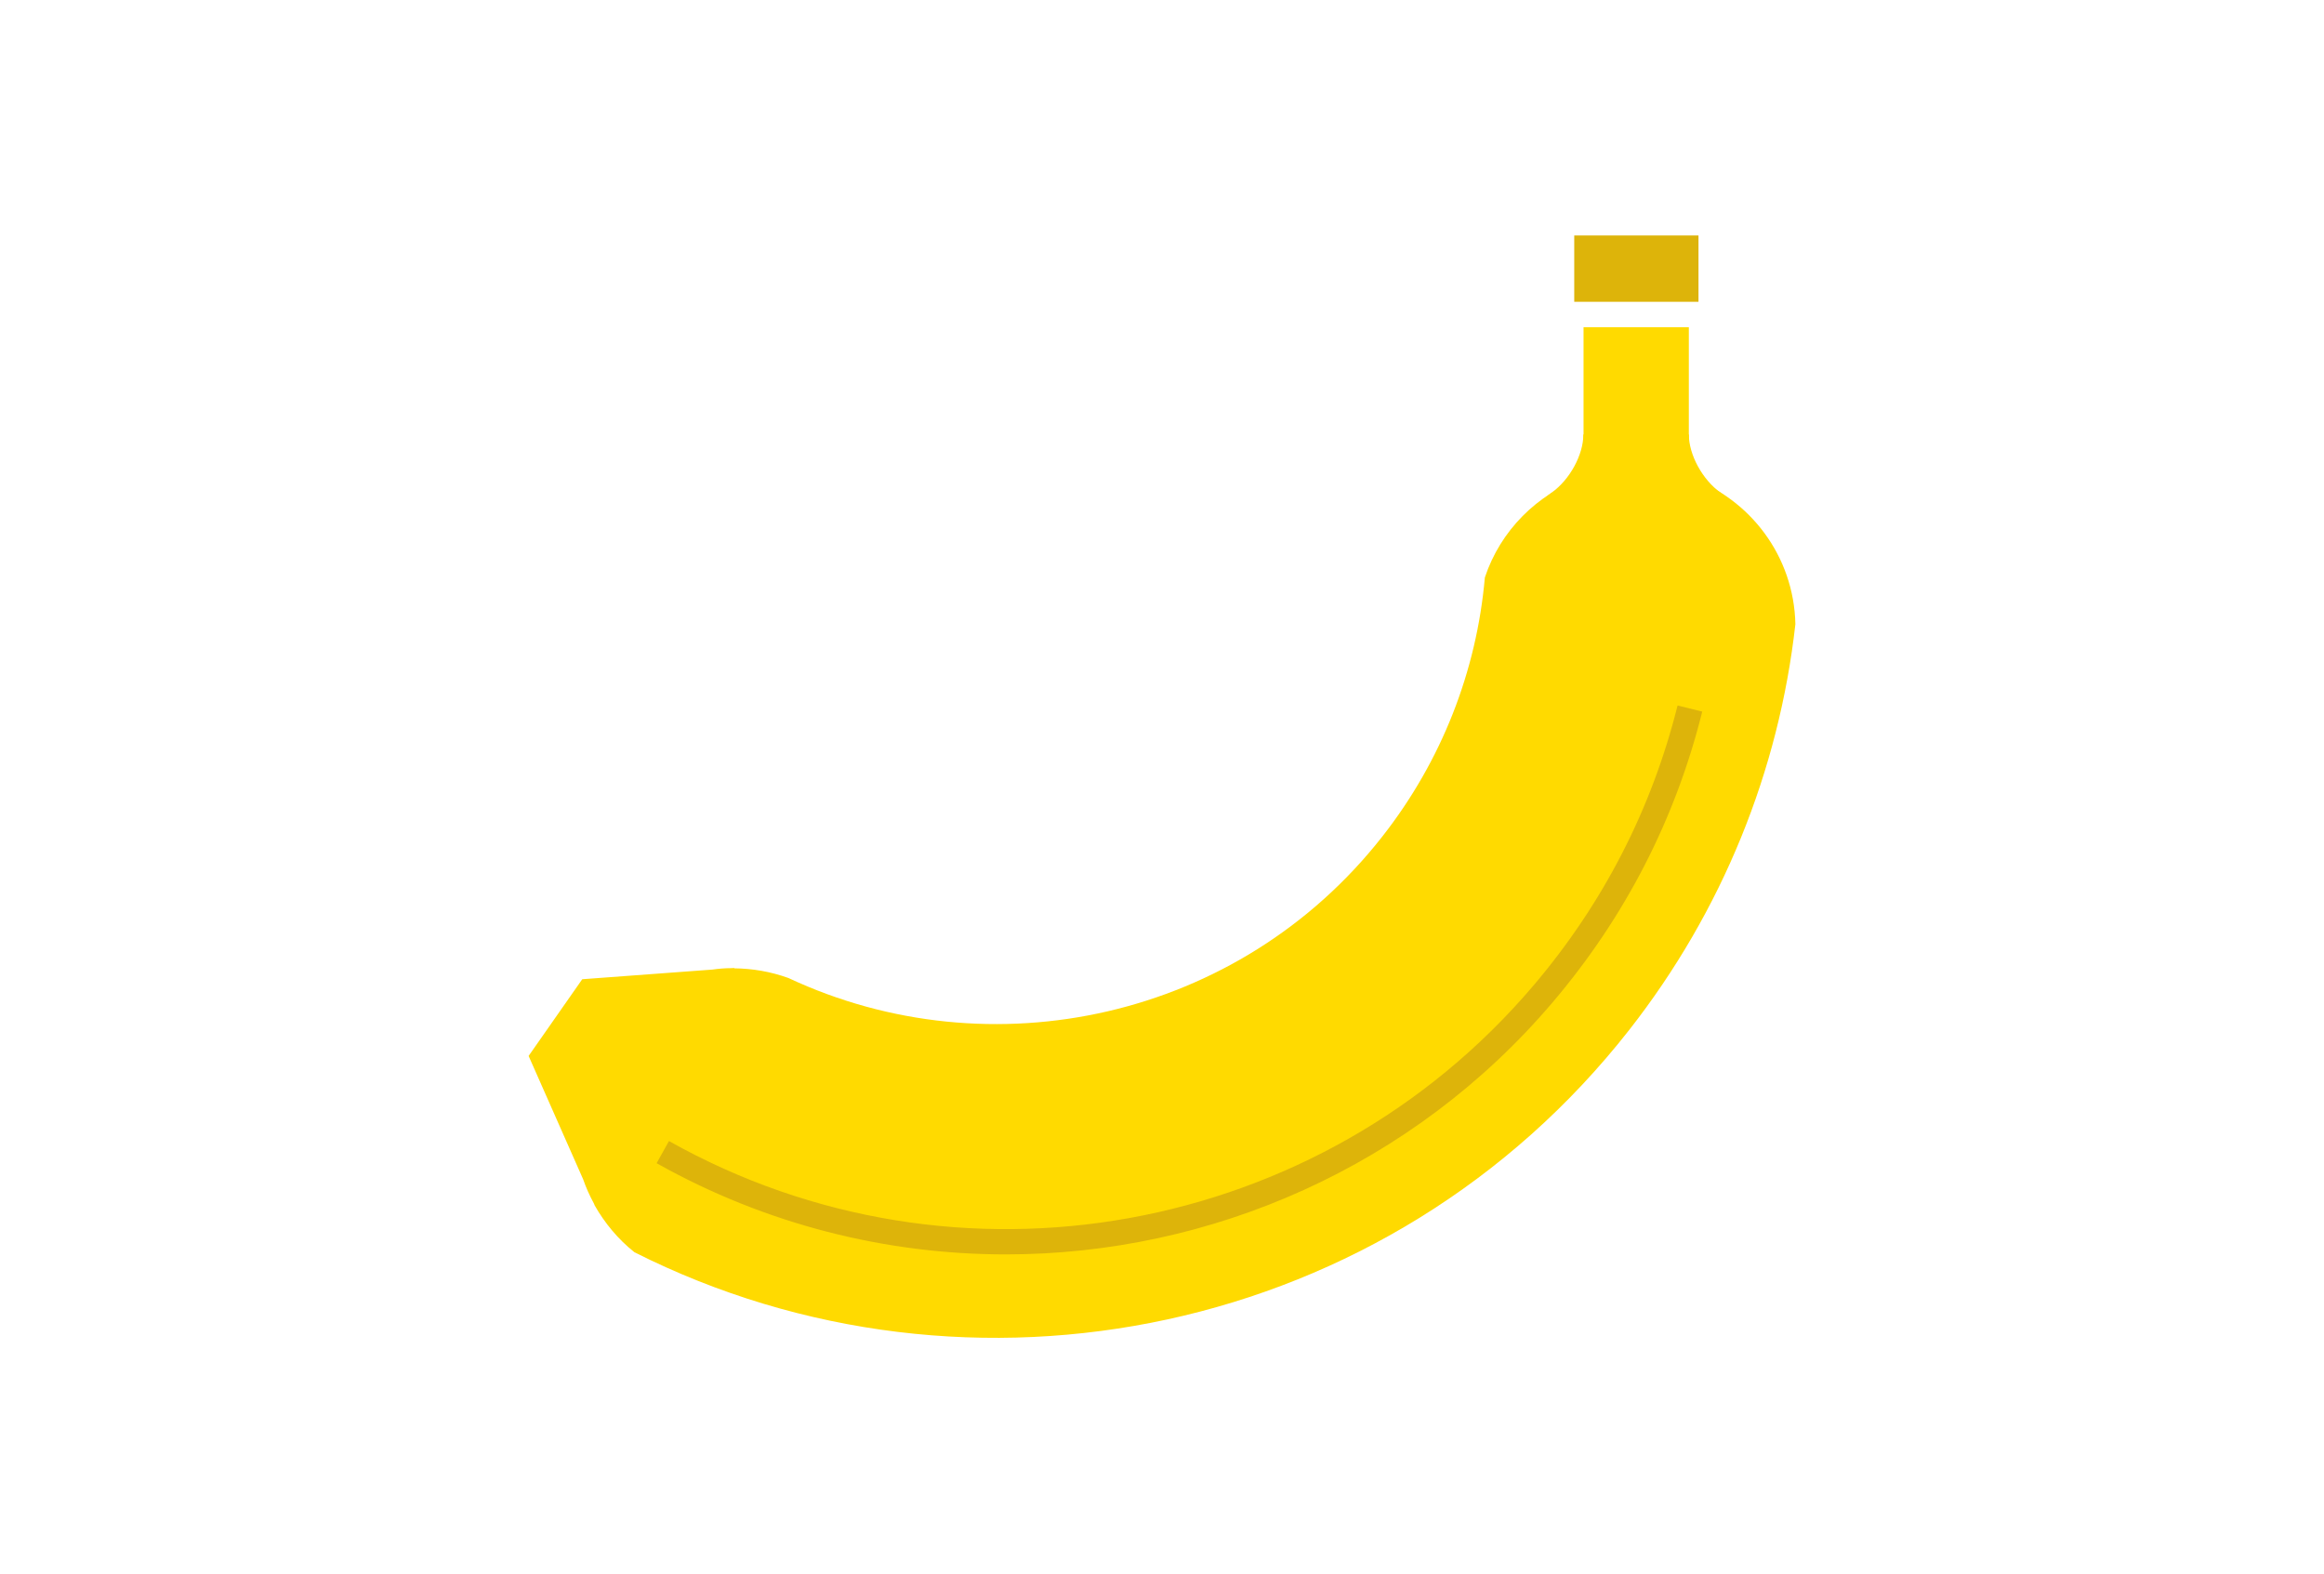
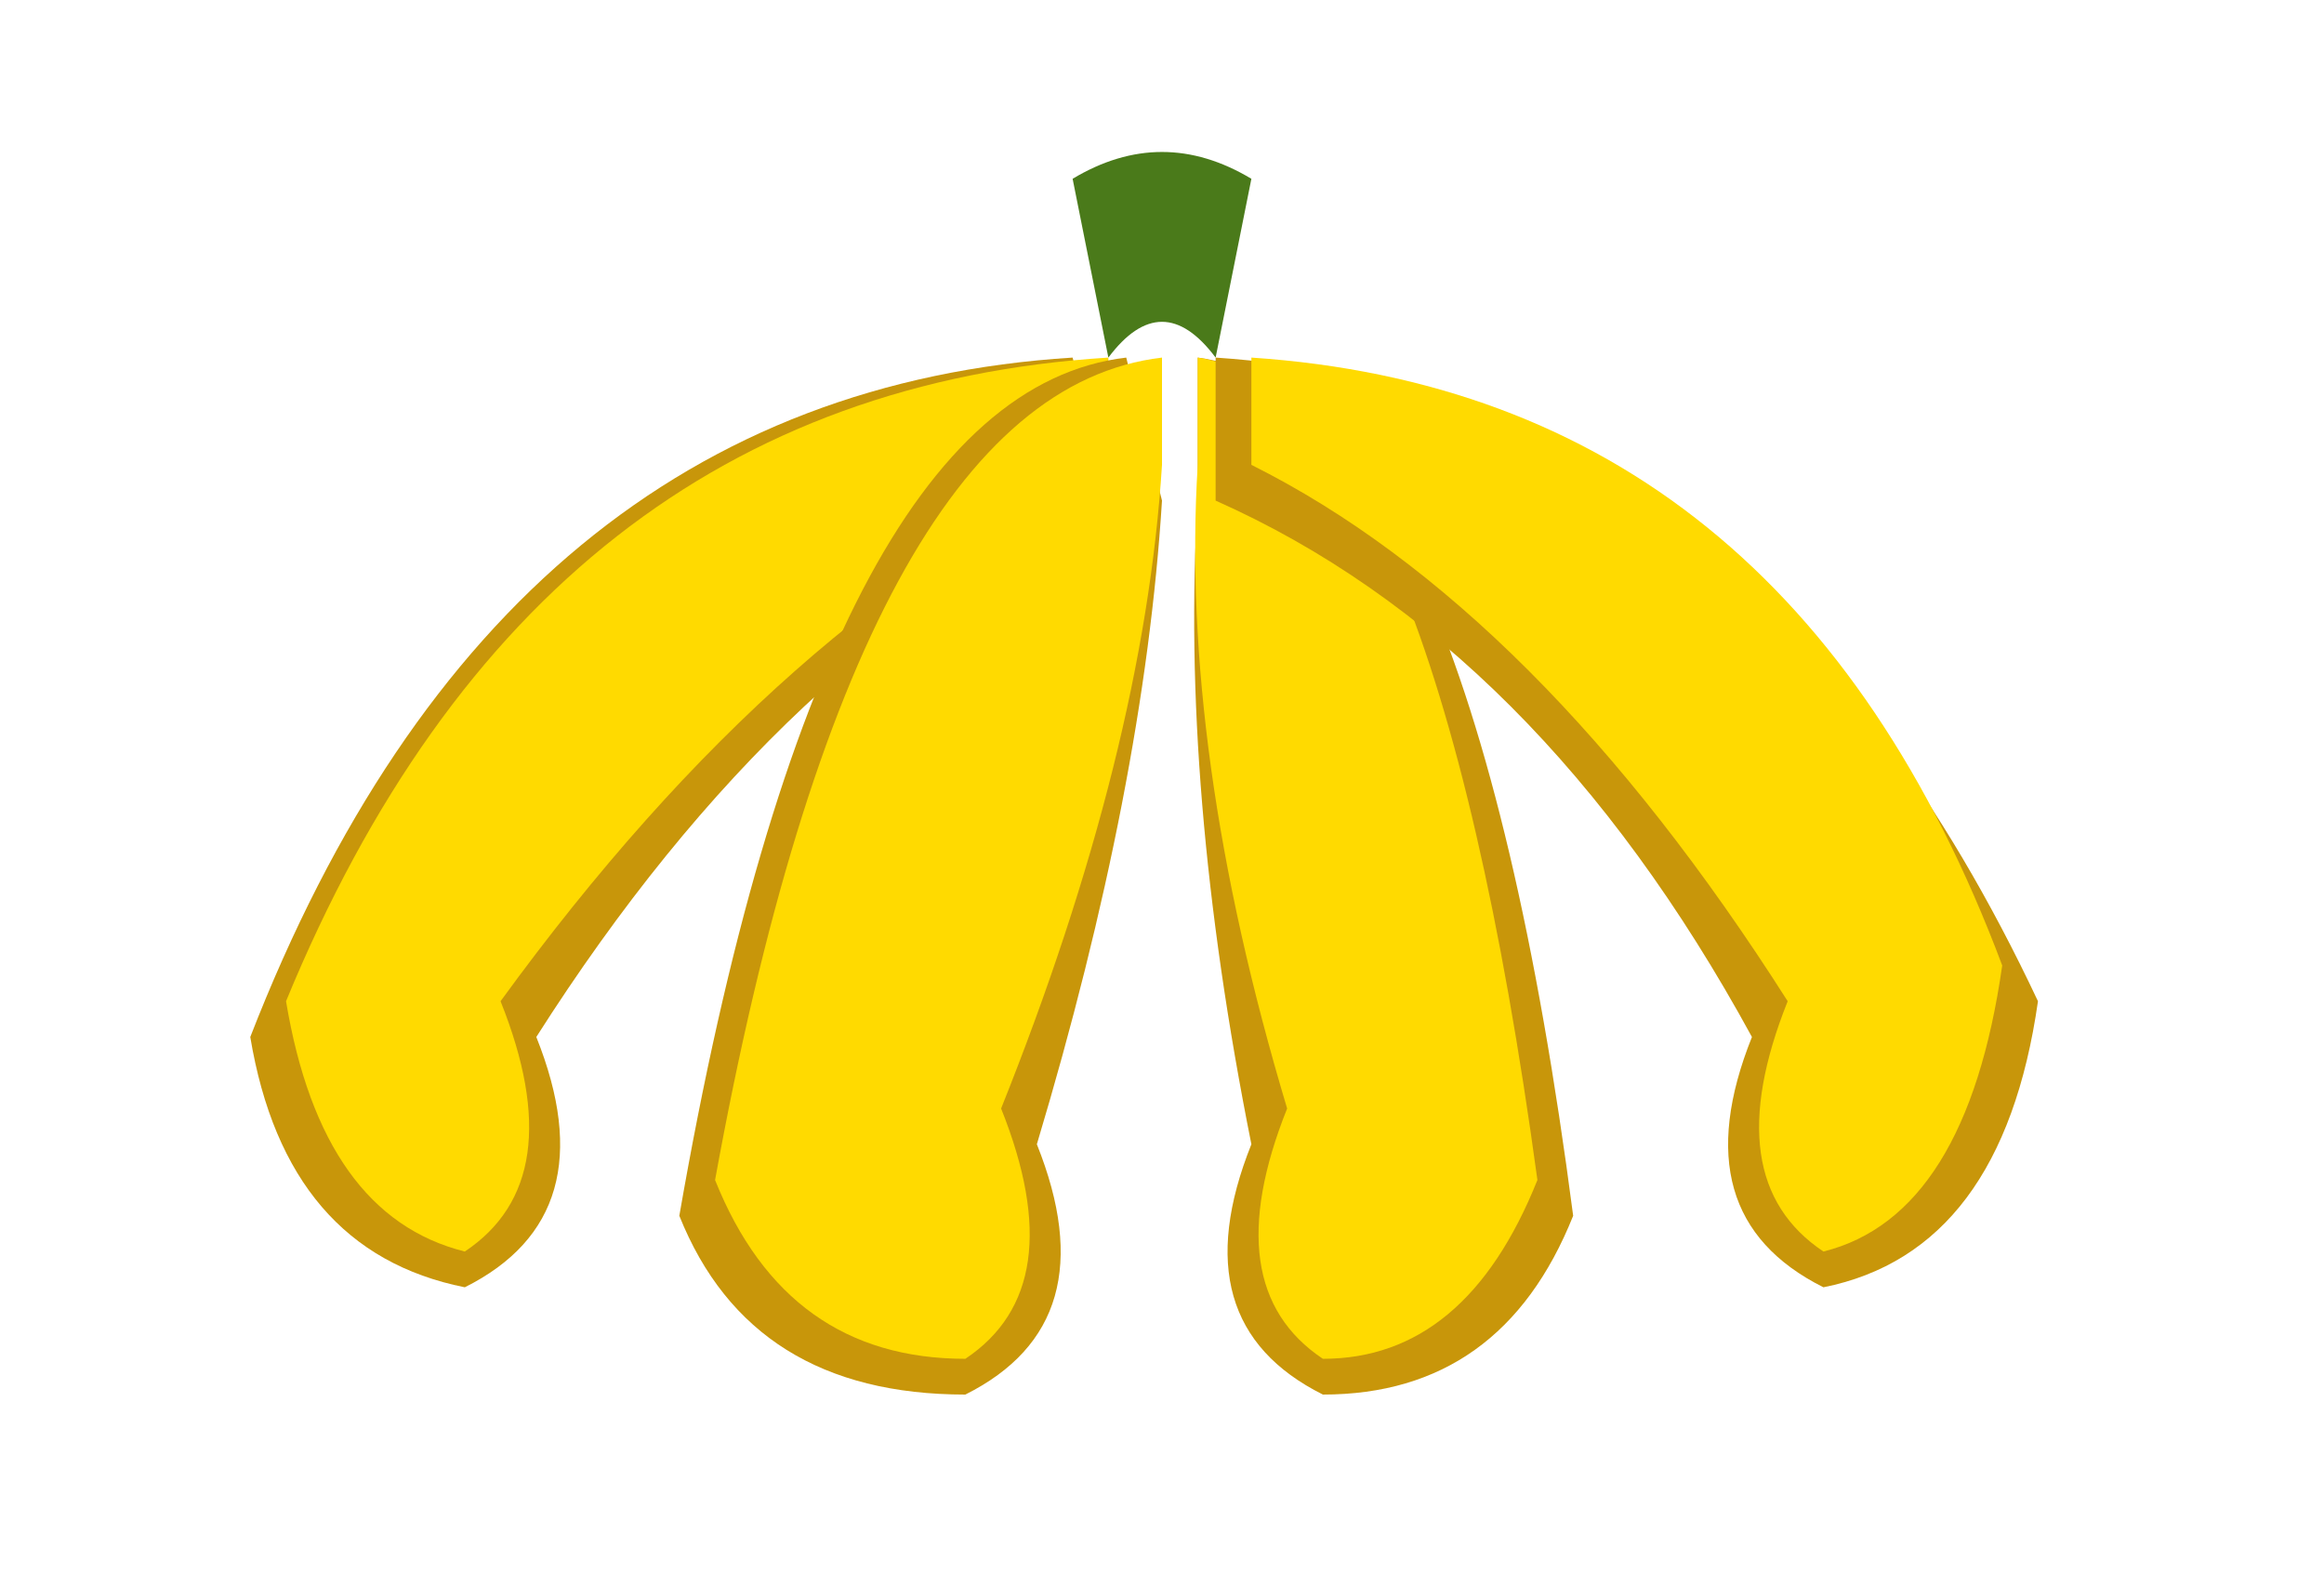
<svg xmlns="http://www.w3.org/2000/svg" id="_レイヤー_2" width="130" height="88" viewBox="0 0 130 88">
  <defs>
-     <style>.cls-1{fill:none;}.cls-1,.cls-2,.cls-3{stroke-width:0px;}.cls-2{fill:#ddb40a;}.cls-3{fill:#ffda00;}</style>
+     <style>.cls-1{fill:none;}.cls-1,.cls-2,.cls-3,.cls-4{stroke-width:0px;}.cls-2{fill:#ffda00;}.cls-3{fill:#c8960a;}.cls-4{fill:#4a7a1a;}</style>
  </defs>
  <g id="_レイヤー_1-2">
-     <path class="cls-3" d="M94.47,26.69v-8.39h-5.89v8.41c-2.6.91-4.65,2.97-5.52,5.59-.46,5.24-2.42,10.26-5.73,14.48-8.02,10.24-21.92,13.22-33.23,7.92-1-.36-2.02-.53-3.03-.54v-.02s-.16.01-.16.01c-.35,0-.71.03-1.06.08l-7.28.54-3,4.29,3.05,6.9c.16.46.36.91.6,1.35l.05.12h0c.56.98,1.3,1.88,2.22,2.61,18.75,9.45,42.22,4.71,55.65-12.44,5.2-6.64,8.37-14.48,9.29-22.69-.08-3.81-2.54-7.02-5.96-8.22Z" />
-     <rect class="cls-2" x="88.06" y="13.17" width="6.95" height="3.71" />
-     <path class="cls-2" d="M56.26,70.16c-6.67,0-13.4-1.66-19.53-5.1l.69-1.24c16.07,9.03,36.41,5.37,48.36-8.7,3.9-4.59,6.61-9.86,8.06-15.66l1.38.34c-1.5,6.02-4.31,11.48-8.35,16.24-7.83,9.22-19.14,14.12-30.6,14.12Z" />
-     <path class="cls-3" d="M97.3,28.92s-.05-.65-1.06-1.37-1.77-2.12-1.77-3.25h-5.9c0,1.14-.76,2.53-1.77,3.25s-1.06,1.37-1.06,1.37h11.54Z" />
+     <path class="cls-4" d="M60,10 Q65,7 70,10 L68,20 Q65,16 62,20 Z" />
+     <path class="cls-3" d="M60,20 Q28,22 14,58 Q16,70 26,72 Q34,68 30,58 Q44,36 62,28 Z" />
+     <path class="cls-2" d="M62,20 Q30,22 16,56 Q18,68 26,70 Q32,66 28,56 Q44,34 62,26 Z" />
+     <path class="cls-3" d="M63,20 Q46,22 38,68 Q42,78 54,78 Q62,74 58,64 Q64,44 65,28 Z" />
+     <path class="cls-2" d="M65,20 Q48,22 40,66 Q44,76 54,76 Q60,72 56,62 Q64,42 65,26 Z" />
+     <path class="cls-3" d="M67,20 Q82,22 88,68 Q84,78 74,78 Q66,74 70,64 Q66,44 67,28 Z" />
+     <path class="cls-2" d="M67,20 Q80,22 86,66 Q82,76 74,76 Q68,72 72,62 Q66,42 67,26 Z" />
+     <path class="cls-3" d="M68,20 Q98,22 114,56 Q112,70 102,72 Q94,68 98,58 Q86,36 68,28 Z" />
+     <path class="cls-2" d="M70,20 Q100,22 112,54 Q110,68 102,70 Q96,66 100,56 Q86,34 70,26 Z" />
    <rect class="cls-1" width="130" height="88" />
  </g>
</svg>
